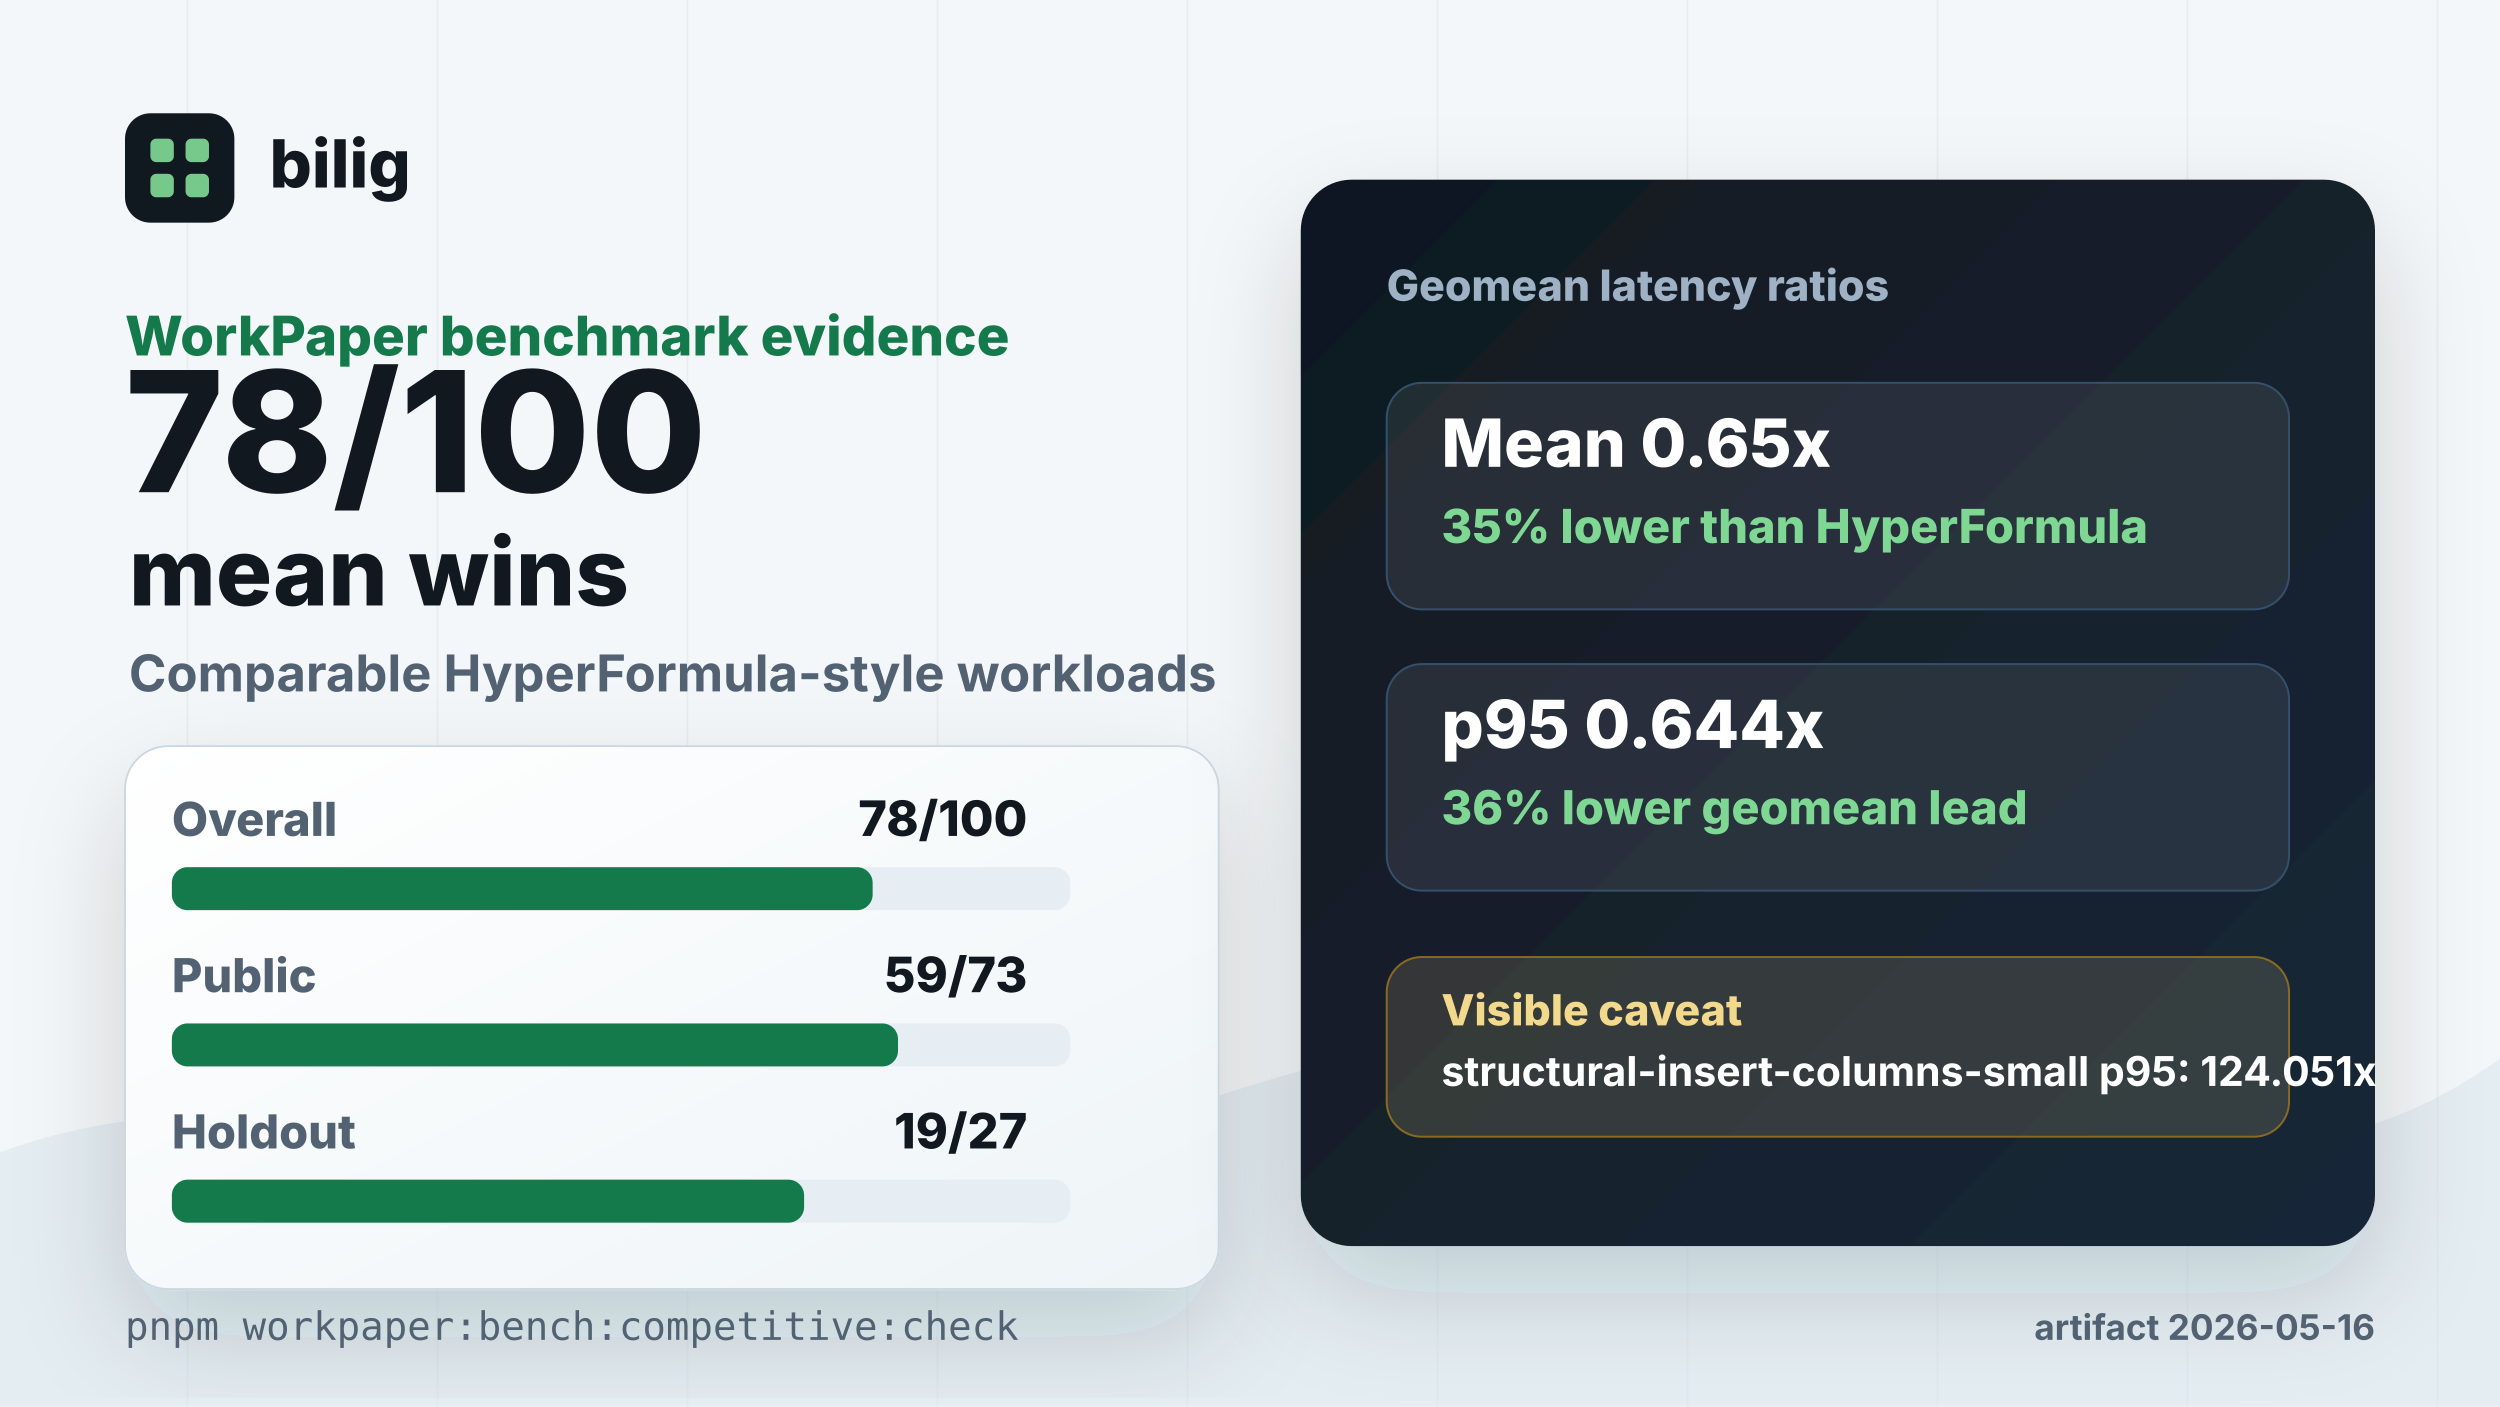
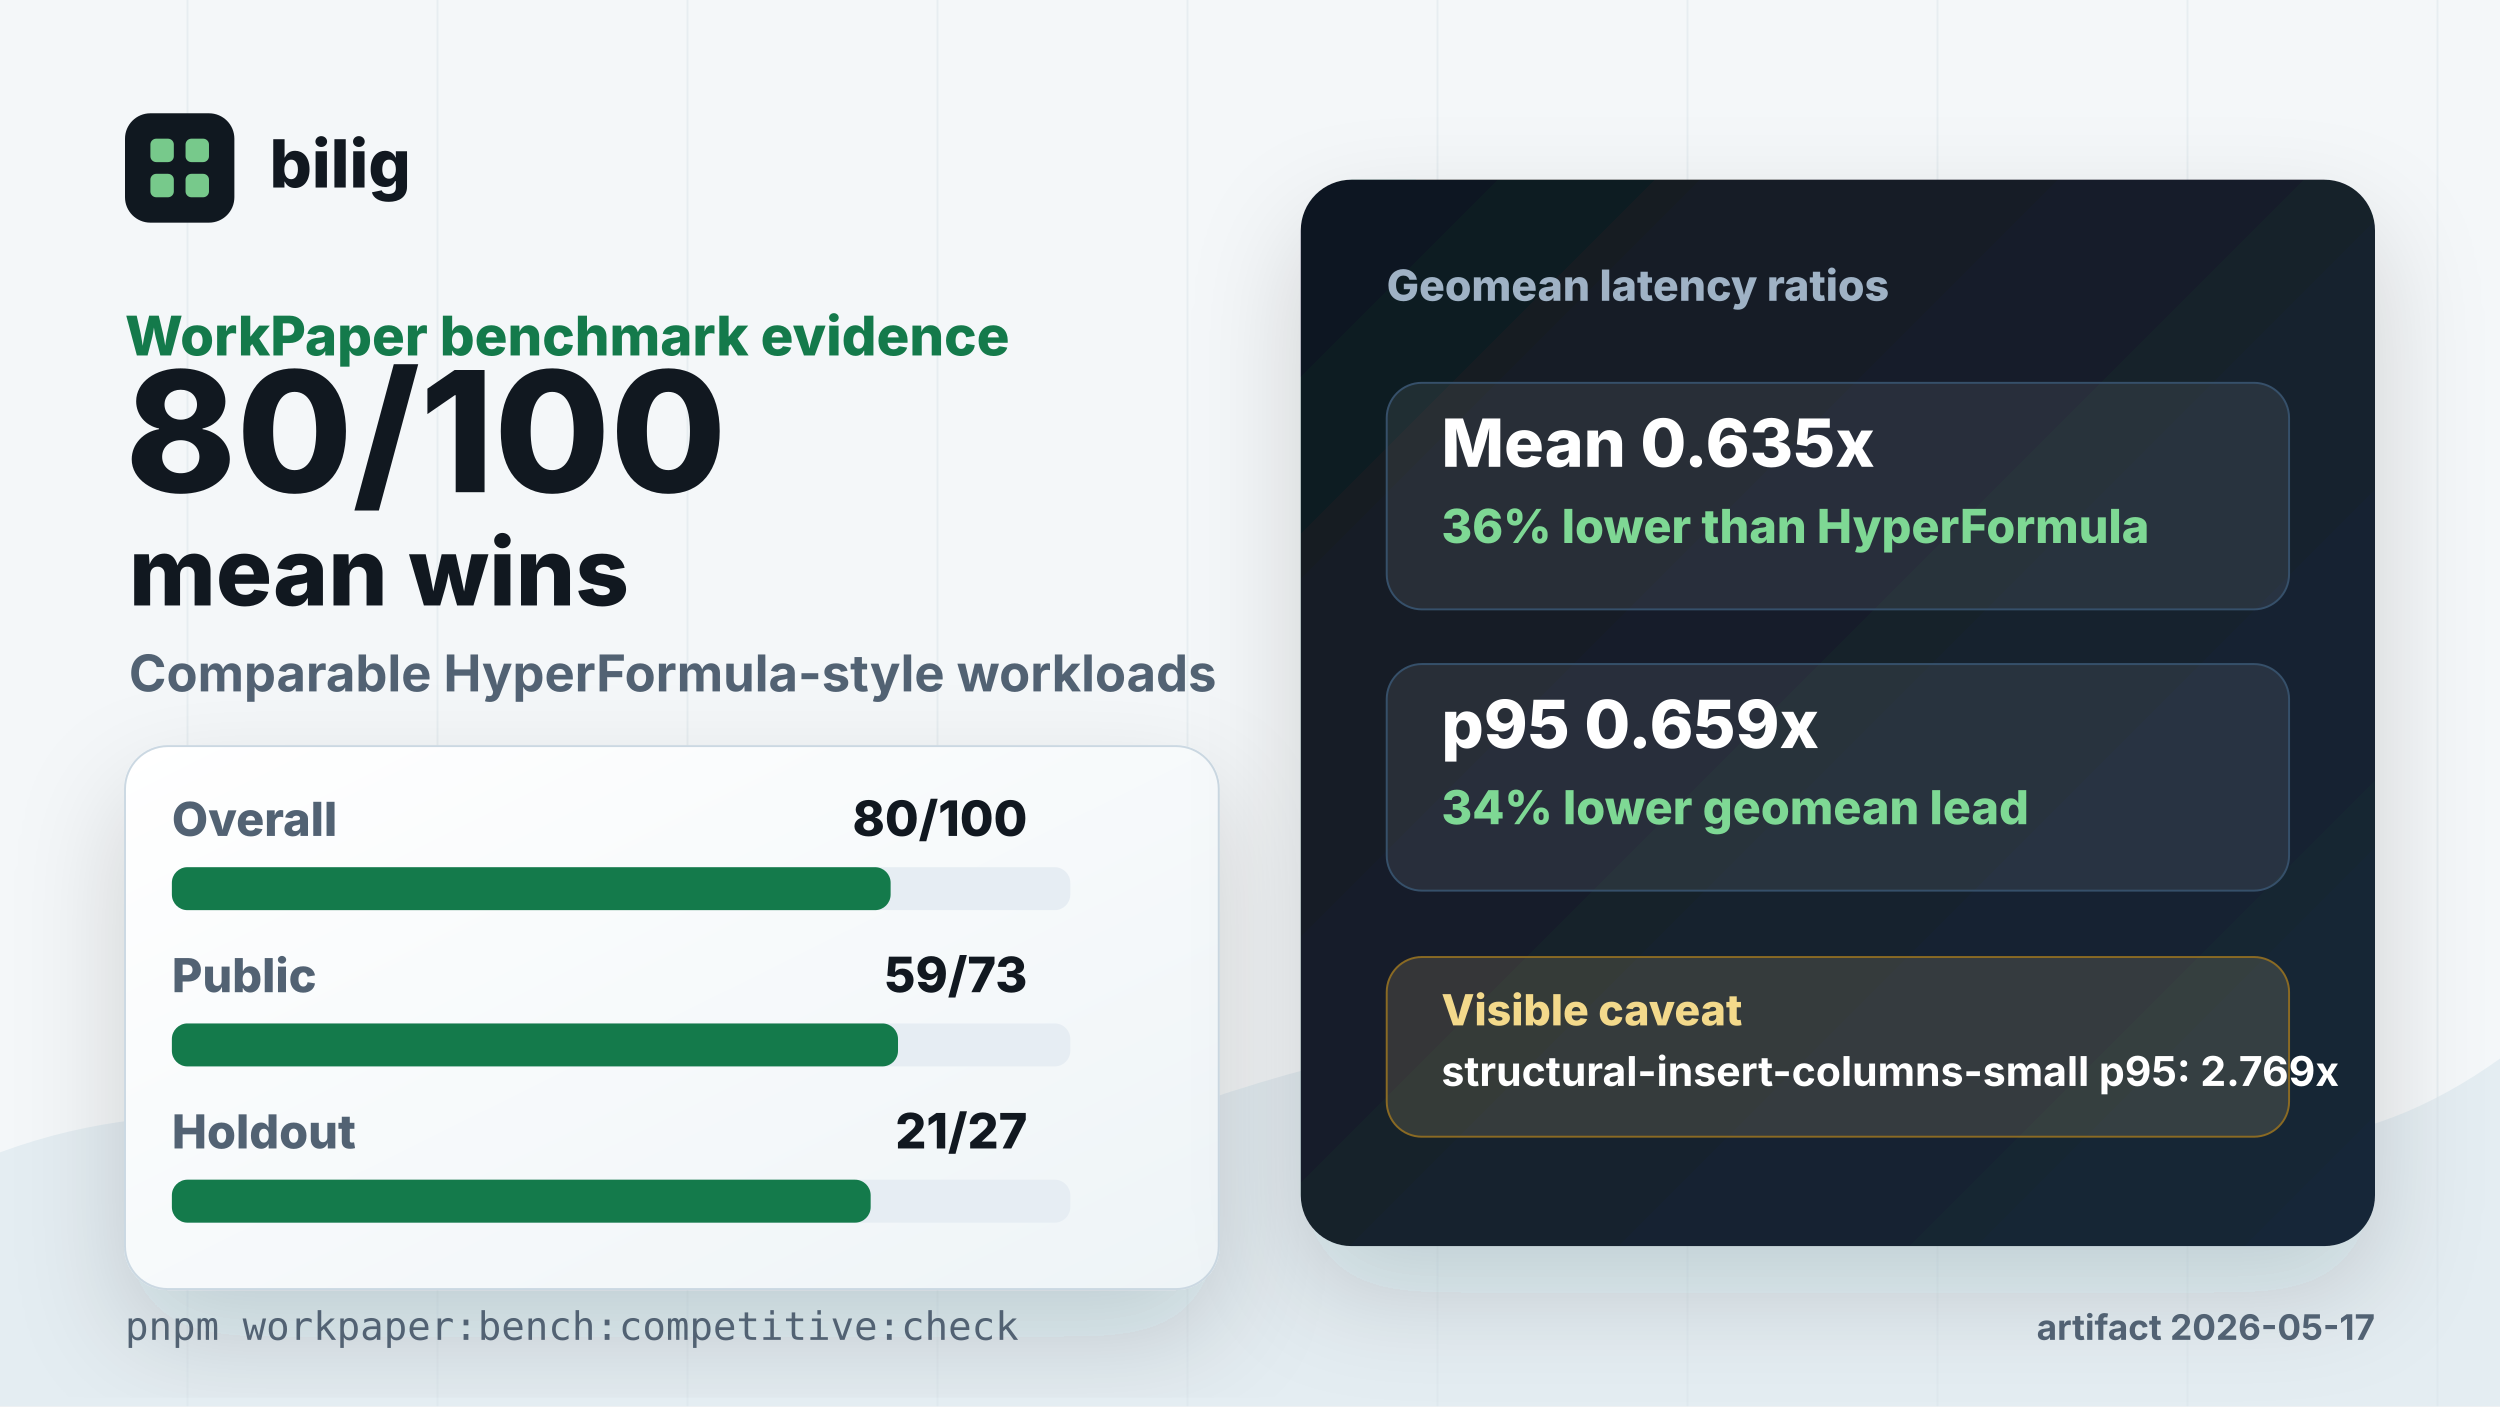
<svg xmlns="http://www.w3.org/2000/svg" width="1280" height="720" viewBox="0 0 1280 720">
  <defs>
    <linearGradient id="panel" x1="0" x2="1" y1="0" y2="1">
      <stop offset="0" stop-color="#ffffff" />
      <stop offset="1" stop-color="#eef4f7" />
    </linearGradient>
    <linearGradient id="dark" x1="0" x2="1" y1="0" y2="1">
      <stop offset="0" stop-color="#101820" />
      <stop offset="1" stop-color="#192838" />
    </linearGradient>
    <filter id="shadow" x="-20%" y="-20%" width="140%" height="140%">
      <feDropShadow dx="0" dy="24" stdDeviation="28" flood-color="#102033" flood-opacity="0.16" />
    </filter>
  </defs>
  <rect width="1280" height="720" fill="#f4f7f9" />
  <path d="M0 590 C190 520 340 674 520 600 C700 526 814 502 1000 560 C1135 602 1210 592 1280 542 L1280 720 L0 720 Z" fill="#e4edf2" />
  <g opacity="0.5" stroke="#d9e3ea" stroke-width="1">
    <path d="M96 0 V720" />
    <path d="M224 0 V720" />
    <path d="M352 0 V720" />
    <path d="M480 0 V720" />
    <path d="M608 0 V720" />
    <path d="M736 0 V720" />
    <path d="M864 0 V720" />
    <path d="M992 0 V720" />
    <path d="M1120 0 V720" />
    <path d="M1248 0 V720" />
  </g>
  <g transform="translate(64 58)">
    <rect x="0" y="0" width="56" height="56" rx="13" fill="#101820" />
    <rect x="13" y="13" width="12" height="12" rx="3" fill="#77c98b" />
    <rect x="31" y="13" width="12" height="12" rx="3" fill="#77c98b" />
    <rect x="13" y="31" width="12" height="12" rx="3" fill="#77c98b" />
    <rect x="31" y="31" width="12" height="12" rx="3" fill="#77c98b" />
    <text x="74" y="38" fill="#111820" font-family="Inter, Arial, Helvetica, sans-serif" font-size="34" font-weight="820">bilig</text>
  </g>
  <text x="64" y="182" fill="#147a4b" font-family="Inter, Arial, Helvetica, sans-serif" font-size="28" font-weight="820">WorkPaper benchmark evidence</text>
-   <text x="64" y="252" fill="#111820" font-family="Inter, Arial, Helvetica, sans-serif" font-size="86" font-weight="830" letter-spacing="0">78/100</text>
+   <text x="64" y="252" fill="#111820" font-family="Inter, Arial, Helvetica, sans-serif" font-size="86" font-weight="830" letter-spacing="0">80/100</text>
  <text x="66" y="310" fill="#111820" font-family="Inter, Arial, Helvetica, sans-serif" font-size="48" font-weight="800" letter-spacing="0">mean wins</text>
  <text x="66" y="354" fill="#526273" font-family="Inter, Arial, Helvetica, sans-serif" font-size="26" font-weight="650">Comparable HyperFormula-style workloads</text>
  <g filter="url(#shadow)">
    <rect x="64" y="382" width="560" height="278" rx="22" fill="url(#panel)" stroke="#cbd8e2" />
  </g>
  <g transform="translate(88 428)">
    <text x="0" y="0" fill="#526273" font-family="Inter, Arial, Helvetica, sans-serif" font-size="24" font-weight="760">Overall</text>
-     <text x="438" y="0" text-anchor="end" fill="#111820" font-family="Inter, Arial, Helvetica, sans-serif" font-size="25" font-weight="820">78/100</text>
+     <text x="438" y="0" text-anchor="end" fill="#111820" font-family="Inter, Arial, Helvetica, sans-serif" font-size="25" font-weight="820">80/100</text>
    <rect x="0" y="16" width="460" height="22" rx="8" fill="#e6edf3" />
-     <rect x="0" y="16" width="358.80" height="22" rx="8" fill="#147a4b" />
+     <rect x="0" y="16" width="368.00" height="22" rx="8" fill="#147a4b" />
  </g>
  <g transform="translate(88 508)">
    <text x="0" y="0" fill="#526273" font-family="Inter, Arial, Helvetica, sans-serif" font-size="24" font-weight="760">Public</text>
    <text x="438" y="0" text-anchor="end" fill="#111820" font-family="Inter, Arial, Helvetica, sans-serif" font-size="25" font-weight="820">59/73</text>
    <rect x="0" y="16" width="460" height="22" rx="8" fill="#e6edf3" />
    <rect x="0" y="16" width="371.78" height="22" rx="8" fill="#147a4b" />
  </g>
  <g transform="translate(88 588)">
    <text x="0" y="0" fill="#526273" font-family="Inter, Arial, Helvetica, sans-serif" font-size="24" font-weight="760">Holdout</text>
-     <text x="438" y="0" text-anchor="end" fill="#111820" font-family="Inter, Arial, Helvetica, sans-serif" font-size="25" font-weight="820">19/27</text>
+     <text x="438" y="0" text-anchor="end" fill="#111820" font-family="Inter, Arial, Helvetica, sans-serif" font-size="25" font-weight="820">21/27</text>
    <rect x="0" y="16" width="460" height="22" rx="8" fill="#e6edf3" />
-     <rect x="0" y="16" width="323.70" height="22" rx="8" fill="#147a4b" />
+     <rect x="0" y="16" width="357.78" height="22" rx="8" fill="#147a4b" />
  </g>
  <g filter="url(#shadow)">
    <rect x="666" y="92" width="550" height="546" rx="26" fill="url(#dark)" />
  </g>
  <text x="710" y="154" fill="#9fb2c5" font-family="Inter, Arial, Helvetica, sans-serif" font-size="22" font-weight="760">Geomean latency ratios</text>
  <g transform="translate(710 196)">
    <rect x="0" y="0" width="462" height="116" rx="18" fill="#ffffff" fill-opacity="0.08" stroke="#36506a" />
-     <text x="28" y="43" fill="#ffffff" font-family="Inter, Arial, Helvetica, sans-serif" font-size="34" font-weight="840">Mean 0.65x</text>
-     <text x="28" y="82" fill="#7ed894" font-family="Inter, Arial, Helvetica, sans-serif" font-size="24" font-weight="780">35% lower than HyperFormula</text>
+     <text x="28" y="43" fill="#ffffff" font-family="Inter, Arial, Helvetica, sans-serif" font-size="34" font-weight="840">Mean 0.635x</text>
+     <text x="28" y="82" fill="#7ed894" font-family="Inter, Arial, Helvetica, sans-serif" font-size="24" font-weight="780">36% lower than HyperFormula</text>
  </g>
  <g transform="translate(710 340)">
    <rect x="0" y="0" width="462" height="116" rx="18" fill="#ffffff" fill-opacity="0.08" stroke="#36506a" />
-     <text x="28" y="43" fill="#ffffff" font-family="Inter, Arial, Helvetica, sans-serif" font-size="34" font-weight="840">p95 0.644x</text>
-     <text x="28" y="82" fill="#7ed894" font-family="Inter, Arial, Helvetica, sans-serif" font-size="24" font-weight="780">36% lower geomean lead</text>
+     <text x="28" y="43" fill="#ffffff" font-family="Inter, Arial, Helvetica, sans-serif" font-size="34" font-weight="840">p95 0.659x</text>
+     <text x="28" y="82" fill="#7ed894" font-family="Inter, Arial, Helvetica, sans-serif" font-size="24" font-weight="780">34% lower geomean lead</text>
  </g>
  <g transform="translate(710 490)">
    <rect x="0" y="0" width="462" height="92" rx="18" fill="#f4d991" fill-opacity="0.14" stroke="#8a6a23" />
    <text x="28" y="35" fill="#f3d98b" font-family="Inter, Arial, Helvetica, sans-serif" font-size="22" font-weight="820">Visible caveat</text>
-     <text x="28" y="66" fill="#ffffff" font-family="Inter, Arial, Helvetica, sans-serif" font-size="21" font-weight="650">structural-insert-columns-small p95: 124.051x</text>
+     <text x="28" y="66" fill="#ffffff" font-family="Inter, Arial, Helvetica, sans-serif" font-size="21" font-weight="650">structural-insert-columns-small p95: 2.769x</text>
  </g>
  <text x="64" y="686" fill="#526273" font-family="SFMono-Regular, Menlo, Consolas, monospace" font-size="20">pnpm workpaper:bench:competitive:check</text>
-   <text x="1216" y="686" text-anchor="end" fill="#526273" font-family="Inter, Arial, Helvetica, sans-serif" font-size="18" font-weight="650">artifact 2026-05-16</text>
+   <text x="1216" y="686" text-anchor="end" fill="#526273" font-family="Inter, Arial, Helvetica, sans-serif" font-size="18" font-weight="650">artifact 2026-05-17</text>
</svg>
